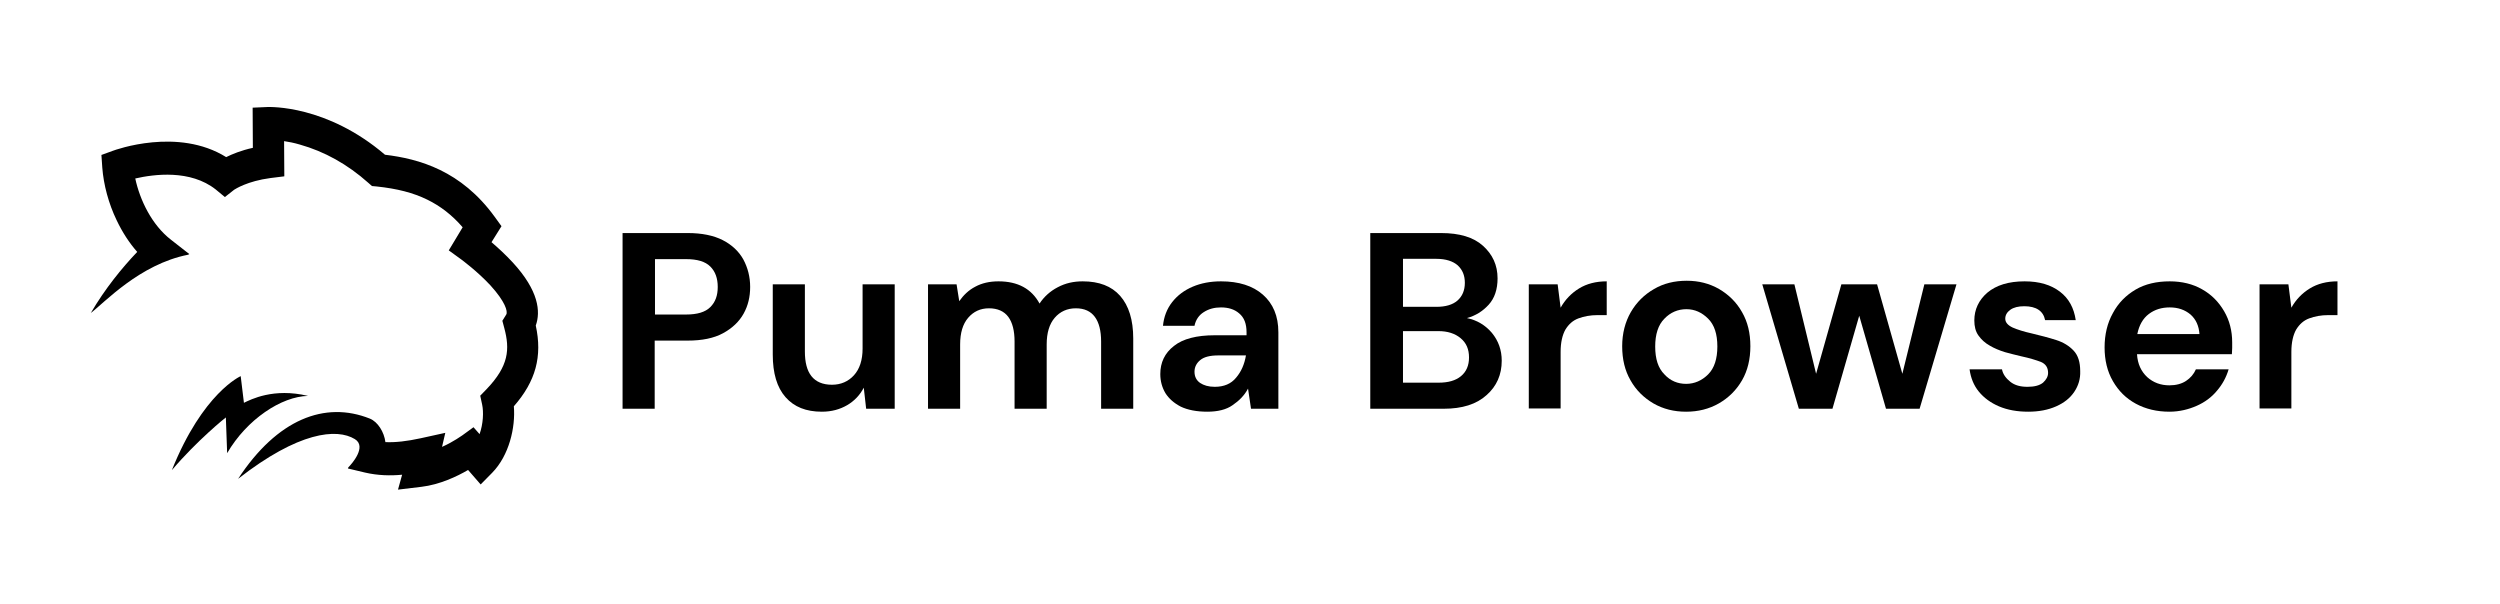
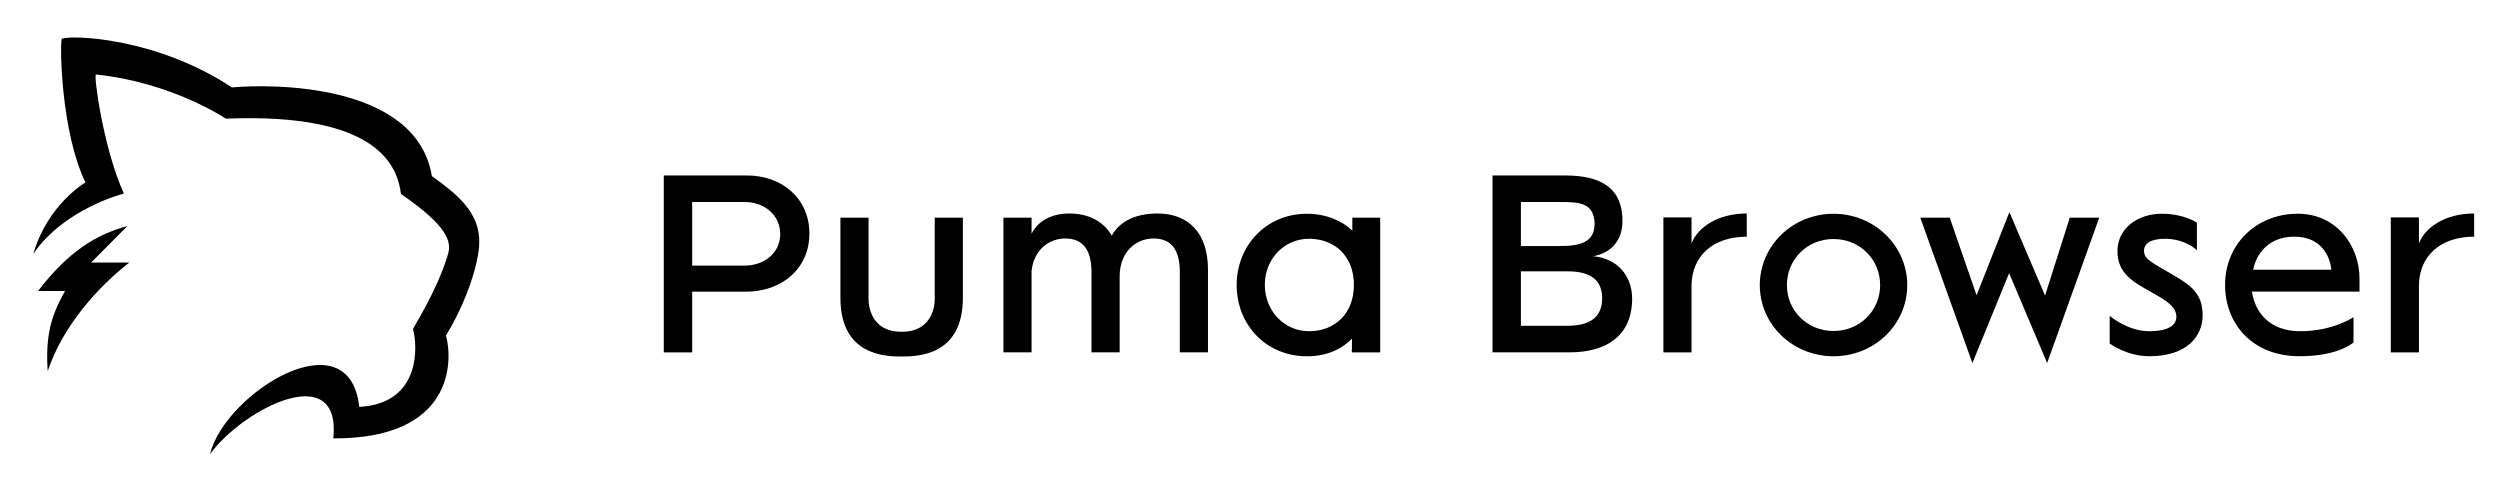
- <svg xmlns="http://www.w3.org/2000/svg" width="771" height="186" viewBox="0 0 771 186" fill="none">
-   <path d="M95 122.105C84.384 119.517 77.284 123.233 75.228 124.229L74.232 116C74.232 116 62.554 121.11 53 145C60.763 135.842 69.521 128.808 69.654 128.741L70.052 139.757C76.09 129.339 86.839 122.238 95 122.105Z" fill="black" />
-   <path d="M165.23 100.392C166.769 96.131 166.167 89.671 158.138 80.948C155.863 78.484 153.521 76.354 151.581 74.689L154.659 69.761L152.585 66.898C142.214 52.581 129.233 48.986 118.729 47.72C100.73 32.338 83.267 33.004 82.531 33.004L77.914 33.204L77.981 45.59C74.368 46.389 71.625 47.521 69.751 48.453C54.897 39.197 35.628 46.189 34.758 46.522L31.279 47.787L31.546 51.716C31.948 56.976 33.486 62.77 35.962 67.897C37.702 71.559 39.843 74.889 42.319 77.686C37.568 82.68 32.416 89.006 28 96.53C32.081 93.467 43.054 81.481 58.042 78.551L58.377 78.351L52.756 73.957C46.801 69.362 43.121 61.638 41.716 55.045C47.537 53.713 58.711 52.248 66.54 58.441L69.35 60.772L72.227 58.508C72.561 58.308 76.308 55.844 83.401 54.912L87.683 54.379L87.616 43.525C89.021 43.725 90.694 44.058 92.5 44.591C100.061 46.722 107.153 50.65 113.577 56.377L114.714 57.376L116.186 57.509C122.475 58.175 127.427 59.44 131.776 61.571C135.857 63.569 139.47 66.365 142.682 70.094L138.4 77.219L142.347 80.083C142.414 80.149 147.165 83.612 151.246 88.007C155.796 93.001 156.666 96.064 156.131 96.996L154.926 98.927L155.529 101.191C157.268 107.717 156.934 112.844 150.042 120.036L148.102 122.034L148.704 124.831C149.172 127.028 149.038 130.69 147.901 133.887L146.027 131.756L142.548 134.286C142.481 134.286 139.939 136.217 136.326 137.815L137.329 133.487L129.769 135.152C125.486 136.084 122.007 136.484 118.862 136.35C118.461 133.221 116.521 130.091 114.045 129.092C100.195 123.565 85.475 129.292 73.431 147.671C92.099 133.088 103.875 132.022 109.428 135.418C113.242 137.749 108.425 143.142 107.421 144.141L107.287 144.474L112.573 145.739C116.588 146.672 120.468 146.738 124.014 146.405L122.743 151L129.969 150.134C135.59 149.468 140.942 146.938 144.355 144.94L148.235 149.402L151.782 145.806C157.001 140.479 159.008 131.889 158.473 125.297C165.23 117.572 167.305 109.915 165.23 100.392Z" fill="black" />
-   <path d="M192 126.056V71.873H212.087C216.398 71.873 220.067 72.604 222.911 74.066C225.754 75.528 227.864 77.538 229.24 80.005C230.615 82.563 231.349 85.396 231.349 88.502C231.349 91.518 230.707 94.259 229.331 96.726C227.955 99.193 225.846 101.203 223.002 102.756C220.159 104.31 216.49 105.041 212.087 105.041H201.906V126.056H192ZM201.998 97H211.537C215.023 97 217.499 96.269 219.058 94.716C220.618 93.162 221.351 91.152 221.351 88.502C221.351 85.853 220.618 83.751 219.058 82.198C217.499 80.645 215.023 79.914 211.537 79.914H201.998V97Z" fill="black" />
-   <path d="M253.455 126.97C248.593 126.97 244.924 125.508 242.264 122.492C239.604 119.477 238.32 115.091 238.32 109.335V87.68H248.226V108.421C248.226 111.711 248.868 114.269 250.244 116.005C251.62 117.741 253.73 118.655 256.573 118.655C259.325 118.655 261.618 117.65 263.361 115.731C265.103 113.812 266.021 111.071 266.021 107.508V87.68H275.927V126.056H267.121L266.388 119.568C265.195 121.853 263.452 123.68 261.251 124.959C259.05 126.239 256.481 126.97 253.455 126.97Z" fill="black" />
-   <path d="M286.2 126.056V87.68H295.005L295.831 92.888C297.115 91.061 298.674 89.507 300.784 88.411C302.802 87.315 305.186 86.766 307.938 86.766C313.9 86.766 318.119 89.051 320.596 93.619C321.972 91.518 323.898 89.782 326.191 88.594C328.576 87.315 331.144 86.766 333.896 86.766C338.941 86.766 342.793 88.228 345.453 91.243C348.113 94.259 349.489 98.644 349.489 104.401V126.056H339.583V105.315C339.583 102.025 338.941 99.467 337.656 97.731C336.372 95.995 334.446 95.081 331.786 95.081C329.126 95.081 326.925 96.086 325.274 98.005C323.623 99.924 322.797 102.665 322.797 106.228V126.056H312.891V105.315C312.891 102.025 312.249 99.467 310.965 97.731C309.681 95.995 307.663 95.081 305.003 95.081C302.343 95.081 300.233 96.086 298.582 98.005C296.931 99.924 296.106 102.665 296.106 106.228V126.056H286.2Z" fill="black" />
-   <path d="M372.328 126.969C369.026 126.969 366.274 126.421 364.164 125.416C362.055 124.32 360.495 122.949 359.395 121.213C358.386 119.477 357.835 117.558 357.835 115.365C357.835 111.802 359.211 108.878 362.055 106.685C364.806 104.492 369.026 103.396 374.621 103.396H384.435V102.482C384.435 99.832 383.701 97.914 382.142 96.634C380.675 95.355 378.748 94.807 376.547 94.807C374.529 94.807 372.786 95.264 371.227 96.269C369.759 97.183 368.751 98.644 368.384 100.472H358.661C358.936 97.731 359.853 95.264 361.504 93.162C363.155 91.061 365.265 89.507 367.833 88.411C370.402 87.315 373.337 86.766 376.547 86.766C382.05 86.766 386.361 88.137 389.48 90.878C392.599 93.619 394.25 97.457 394.25 102.482V126.056H385.811L384.894 119.842C383.793 121.944 382.142 123.589 380.124 124.959C378.198 126.33 375.538 126.969 372.328 126.969ZM374.621 119.294C377.464 119.294 379.666 118.381 381.225 116.462C382.784 114.634 383.793 112.35 384.252 109.609H375.813C373.153 109.609 371.319 110.066 370.126 111.071C369.026 111.985 368.384 113.172 368.384 114.634C368.384 116.096 368.934 117.284 370.126 118.106C371.227 118.837 372.695 119.294 374.621 119.294Z" fill="black" />
-   <path d="M422.592 126.056V71.873H444.422C450.109 71.873 454.42 73.152 457.355 75.802C460.29 78.452 461.85 81.741 461.85 85.853C461.85 89.234 460.932 91.975 459.098 93.985C457.263 95.995 455.062 97.365 452.402 98.096C455.521 98.736 458.089 100.289 460.107 102.665C462.125 105.132 463.134 107.964 463.134 111.254C463.134 115.548 461.574 119.112 458.456 121.853C455.337 124.685 450.934 126.056 445.248 126.056H422.592ZM432.59 94.624H443.046C445.798 94.624 447.999 93.985 449.467 92.706C450.934 91.426 451.76 89.599 451.76 87.223C451.76 84.939 451.026 83.203 449.559 81.832C448.091 80.553 445.89 79.822 442.955 79.822H432.682V94.624H432.59ZM432.59 118.015H443.688C446.623 118.015 448.917 117.376 450.568 116.005C452.219 114.634 453.044 112.716 453.044 110.249C453.044 107.69 452.219 105.772 450.476 104.31C448.733 102.848 446.44 102.117 443.597 102.117H432.682V118.015H432.59Z" fill="black" />
-   <path d="M471.48 126.056V87.68H480.378L481.295 94.898C482.671 92.431 484.597 90.421 486.982 88.959C489.367 87.497 492.21 86.766 495.512 86.766V97.183H492.669C490.467 97.183 488.541 97.548 486.798 98.188C485.056 98.827 483.771 100.015 482.762 101.66C481.845 103.304 481.295 105.589 481.295 108.513V125.964H471.48V126.056Z" fill="black" />
-   <path d="M520.002 126.97C516.241 126.97 512.939 126.147 509.912 124.411C506.977 122.675 504.592 120.391 502.849 117.284C501.107 114.269 500.281 110.797 500.281 106.777C500.281 102.848 501.198 99.284 502.941 96.269C504.684 93.254 507.069 90.878 510.096 89.142C513.031 87.406 516.425 86.584 520.185 86.584C523.854 86.584 527.156 87.406 530.183 89.142C533.118 90.878 535.503 93.162 537.246 96.269C538.989 99.284 539.814 102.756 539.814 106.777C539.814 110.706 538.989 114.269 537.246 117.284C535.503 120.299 533.118 122.675 530.091 124.411C527.064 126.147 523.671 126.97 520.002 126.97ZM520.002 118.381C522.57 118.381 524.863 117.376 526.789 115.457C528.715 113.538 529.633 110.614 529.633 106.868C529.633 103.03 528.715 100.198 526.789 98.279C524.863 96.36 522.662 95.355 520.093 95.355C517.434 95.355 515.14 96.36 513.306 98.279C511.38 100.198 510.463 103.122 510.463 106.868C510.463 110.706 511.38 113.538 513.306 115.457C515.14 117.467 517.434 118.381 520.002 118.381Z" fill="black" />
-   <path d="M554.765 126.056L543.483 87.68H553.389L560.085 115.274L567.881 87.68H578.888L586.685 115.274L593.472 87.68H603.378L592.005 126.056H581.64L573.385 97.365L565.13 126.056H554.765Z" fill="black" />
-   <path d="M625.484 126.969C622.09 126.969 619.063 126.421 616.495 125.325C613.926 124.228 611.817 122.675 610.257 120.756C608.698 118.837 607.781 116.553 607.414 113.903H617.412C617.687 115.365 618.604 116.645 619.98 117.741C621.356 118.837 623.099 119.294 625.3 119.294C627.501 119.294 629.061 118.837 630.07 118.015C631.079 117.101 631.629 116.096 631.629 115C631.629 113.355 630.895 112.259 629.428 111.619C627.96 111.071 625.942 110.431 623.374 109.883C621.723 109.518 620.072 109.061 618.329 108.604C616.586 108.056 615.027 107.416 613.651 106.594C612.184 105.771 611.083 104.766 610.166 103.487C609.249 102.208 608.882 100.655 608.882 98.827C608.882 95.447 610.257 92.523 612.917 90.238C615.669 87.954 619.43 86.766 624.383 86.766C628.969 86.766 632.546 87.863 635.298 89.964C638.05 92.066 639.609 94.99 640.159 98.736H630.712C630.161 95.903 627.96 94.442 624.291 94.442C622.457 94.442 620.989 94.807 619.98 95.538C618.971 96.269 618.421 97.183 618.421 98.279C618.421 99.376 619.155 100.289 620.714 101.02C622.181 101.66 624.199 102.299 626.676 102.848C629.336 103.487 631.812 104.127 634.105 104.858C636.399 105.589 638.141 106.685 639.517 108.147C640.893 109.609 641.535 111.711 641.535 114.452C641.627 116.827 640.985 118.929 639.701 120.848C638.416 122.766 636.582 124.228 634.105 125.325C631.629 126.421 628.786 126.969 625.484 126.969Z" fill="black" />
-   <path d="M669.052 126.969C665.2 126.969 661.714 126.147 658.687 124.502C655.66 122.858 653.367 120.573 651.625 117.558C649.882 114.543 649.056 111.071 649.056 107.142C649.056 103.213 649.882 99.65 651.625 96.543C653.276 93.436 655.66 91.061 658.596 89.325C661.531 87.589 665.108 86.766 669.144 86.766C672.904 86.766 676.298 87.589 679.142 89.233C682.077 90.878 684.278 93.162 685.929 95.995C687.58 98.827 688.406 102.025 688.406 105.589C688.406 106.137 688.406 106.777 688.406 107.325C688.406 107.964 688.314 108.604 688.314 109.244H659.054C659.238 112.259 660.338 114.543 662.173 116.279C664.099 118.015 666.392 118.837 669.052 118.837C671.07 118.837 672.813 118.381 674.188 117.467C675.564 116.553 676.573 115.365 677.215 113.903H687.305C686.571 116.37 685.379 118.563 683.728 120.482C682.077 122.492 679.967 124.046 677.49 125.142C675.014 126.238 672.171 126.969 669.052 126.969ZM669.144 94.807C666.667 94.807 664.558 95.447 662.723 96.817C660.889 98.188 659.696 100.289 659.146 103.03H678.316C678.133 100.472 677.215 98.462 675.564 97C673.822 95.538 671.712 94.807 669.144 94.807Z" fill="black" />
-   <path d="M696.844 126.056V87.68H705.741L706.659 94.898C708.034 92.431 709.961 90.421 712.345 88.959C714.73 87.497 717.574 86.766 720.876 86.766V97.183H718.032C715.831 97.183 713.905 97.548 712.162 98.188C710.419 98.827 709.135 100.015 708.126 101.66C707.209 103.304 706.659 105.589 706.659 108.513V125.964H696.844V126.056Z" fill="black" />
+ <svg xmlns="http://www.w3.org/2000/svg" width="1200" height="240" viewBox="0 0 1200 240" fill="none">
+   <path d="M388.507 112.109C388.507 128.866 375.378 139.999 358.125 139.999H332.246V169.142H318.622V84.219H358.519C375.509 84.219 388.507 95.351 388.507 112.109ZM374.504 112.356C374.504 103.103 366.752 96.969 357.499 96.969H332.246V127.482H357.499C366.752 127.482 374.504 121.478 374.504 112.356Z" fill="black" />
+   <path d="M403.398 142.986V104.473H416.906V143.365C416.906 143.365 416.162 159.248 432.789 159.248C449.415 159.248 448.672 143.365 448.672 143.365V104.473H462.179V142.986C462.179 170.497 440.919 171.123 432.789 171.123C424.658 171.123 403.398 170.497 403.398 142.986Z" fill="black" />
+   <path d="M579.83 129.361V169.127H566.322V130.731C566.322 120.356 562.578 114.469 553.689 114.469C545.558 114.469 537.427 120.604 537.427 132.727V169.112H523.919V130.731C523.919 120.356 520.174 114.469 511.286 114.469C503.781 114.469 496.16 119.715 495.155 130.221V169.112H481.647V104.473H495.155V112.225C495.898 110.477 500.284 102.477 513.282 102.477C522.404 102.477 529.544 106.105 533.668 113.099C536.669 107.475 543.416 102.477 555.671 102.477C570.213 102.477 579.83 111.599 579.83 129.361Z" fill="black" />
+   <path d="M593.601 136.866C593.601 117.981 607.604 102.608 627.363 102.608C636.747 102.608 644.616 106.236 649.118 110.739V104.488H662.495V169.142H648.871L648.987 162.512C644.732 166.883 637.855 171.021 627.349 171.021C607.604 171.007 593.601 155.75 593.601 136.866ZM649.876 136.734C649.876 122.731 640.375 114.6 628.369 114.6C616.245 114.6 607.109 124.48 607.109 136.734C607.109 148.989 616.23 158.985 628.369 158.985C640.361 159 649.876 150.869 649.876 136.734Z" fill="black" />
+   <path d="M783.425 143.365C783.425 160.865 771.418 169.127 753.407 169.127H716.396V84.219H751.163C769.538 84.219 778.791 90.965 778.791 106.105C778.791 115.737 772.919 121.609 764.656 122.979C776.168 123.984 783.425 132.232 783.425 143.365ZM730.034 96.969V118.098H748.671C759.673 118.098 765.429 115.722 765.429 107.096C764.933 97.595 758.551 96.969 749.429 96.969H730.034ZM769.042 143.117C769.042 134.491 763.534 130.236 752.416 130.236H730.034V156.377H752.416C763.534 156.362 769.042 151.991 769.042 143.117Z" fill="black" />
+   <path d="M798.432 104.357H811.94V116.859C814.942 108.976 824.69 102.477 838.446 102.477V113.609C822.067 113.609 812.188 122.994 811.94 136.749V169.142H798.432V104.357Z" fill="black" />
+   <path d="M844.697 136.866C844.697 117.981 860.449 102.608 880.091 102.608C899.719 102.608 915.485 117.995 915.485 136.866C915.485 155.75 899.733 171.007 880.091 171.007C860.449 171.007 844.697 155.75 844.697 136.866ZM902.473 136.866C902.473 124.611 892.841 114.731 880.091 114.731C867.341 114.731 857.709 124.611 857.709 136.866C857.709 148.989 867.341 158.869 880.091 158.869C892.841 158.869 902.473 148.989 902.473 136.866Z" fill="black" />
+   <path d="M921.739 104.473H935.873L948.754 141.733L964.506 101.836L981.628 141.864L993.503 104.473H1007.64L982.633 174.256L964.375 131.11L946.743 174.256L921.739 104.473Z" fill="black" />
+   <path d="M1012.65 164.872V151.612C1012.65 151.612 1021.16 158.985 1031.65 158.985C1040.28 158.985 1044.65 156.362 1044.65 152.107C1044.65 147.357 1040.28 144.486 1032.64 140.232C1024.15 135.481 1016.38 131.357 1016.38 120.604C1016.38 109.602 1026.01 102.593 1037.76 102.593C1045.64 102.593 1051.38 104.968 1054.51 106.848V120.108C1051.64 117.354 1045.89 114.6 1039.39 114.6C1032.13 114.6 1029.13 116.975 1029.13 120.356C1029.13 124.48 1032.63 125.864 1043.76 132.363C1052.39 137.361 1057.27 141.616 1057.27 151.364C1057.27 161.244 1049.89 170.992 1031.75 170.992C1020.78 171.007 1012.65 164.872 1012.65 164.872Z" fill="black" />
+   <path d="M1068.04 136.734C1068.04 117.354 1082.91 102.593 1102.92 102.593C1121.67 102.593 1132.56 118.097 1132.56 133.733V139.984H1080.92C1082.42 149.994 1089.43 158.985 1104.06 158.985C1119.94 158.985 1129.57 152.239 1129.69 152.239V164.362C1129.69 164.362 1122.68 170.992 1103.81 170.992C1081.05 171.007 1068.04 155.371 1068.04 136.734ZM1119.07 129.478C1118.57 124.48 1115.32 113.595 1101.19 113.595C1087.05 113.595 1082.3 124.48 1081.56 129.478H1119.07Z" fill="black" />
+   <path d="M1147.58 104.357H1161.09V116.859C1164.09 108.976 1173.84 102.477 1187.59 102.477V113.609C1171.22 113.609 1161.34 122.994 1161.09 136.749V169.142H1147.58V104.357Z" fill="black" />
+   <path d="M229.998 117.092C230.77 101.952 218.821 92.816 207.31 84.539C199.849 39.586 129.906 40.256 111.312 41.961C74.723 17.758 33.704 16.709 29.624 18.647C28.692 21.954 29.333 63.454 41.019 87.585C41.019 87.585 22.907 98.018 16 121.842C30.921 100.014 59.467 92.918 59.467 92.918C49.66 71.541 44.808 35.608 46.061 35.754C82.854 39.615 108.384 56.955 108.384 56.955C181.81 53.983 190.8 79.964 192.461 93.107C214.77 108.437 216.738 115.897 215.106 121.77C215.062 121.842 215.062 121.959 215.033 122.032C214.916 122.367 214.814 122.702 214.698 123.037H214.741C209.131 141.004 198.071 157.368 198.261 158.038C200.374 165.542 202.414 193.68 172.455 195.312C167.661 151.583 108.092 188.478 100.777 218C117.185 195.72 163.916 172.42 159.981 210.423C217.481 210.714 217.524 173.63 214.071 161.054C227.185 139.328 230.26 120.546 229.998 117.092Z" fill="black" />
+   <path d="M61.172 108.48C46.279 112.531 32.815 120.662 18.258 139.692H31.212C24.641 151.306 21.741 160.85 22.892 178.147C30.061 156.581 46.979 137.754 62.06 126.024H43.729L61.172 108.48Z" fill="black" />
</svg>
